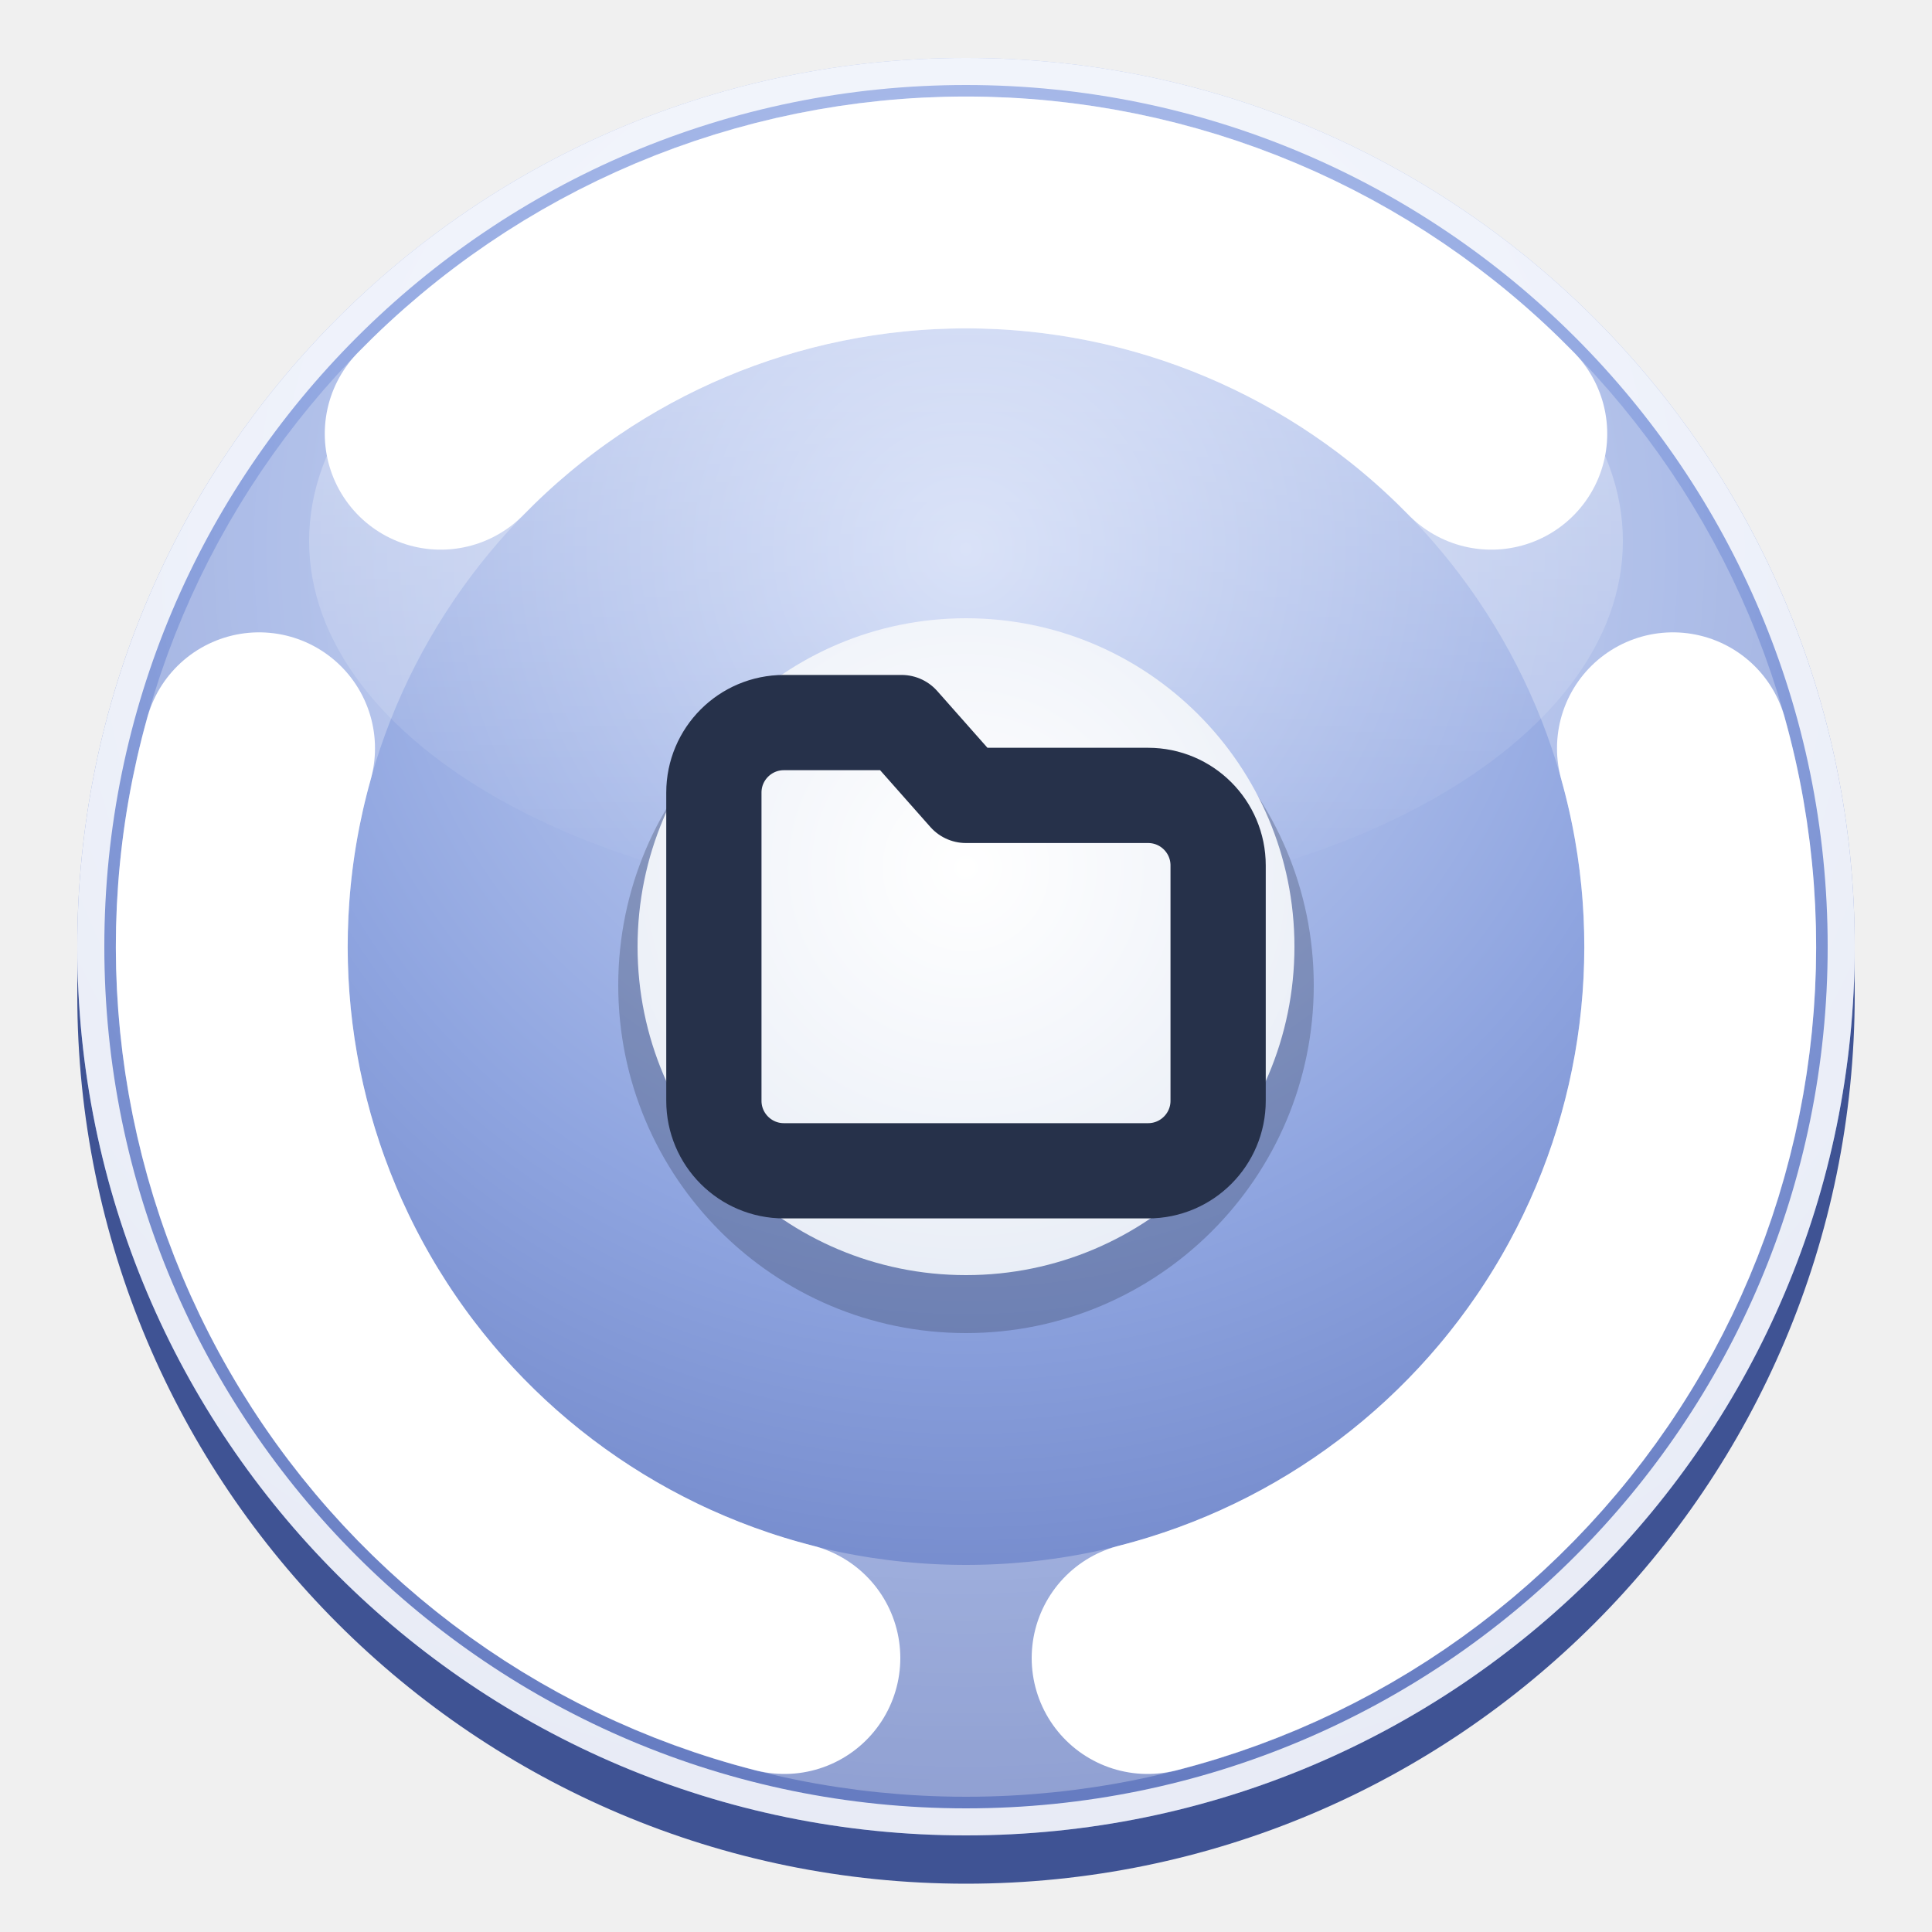
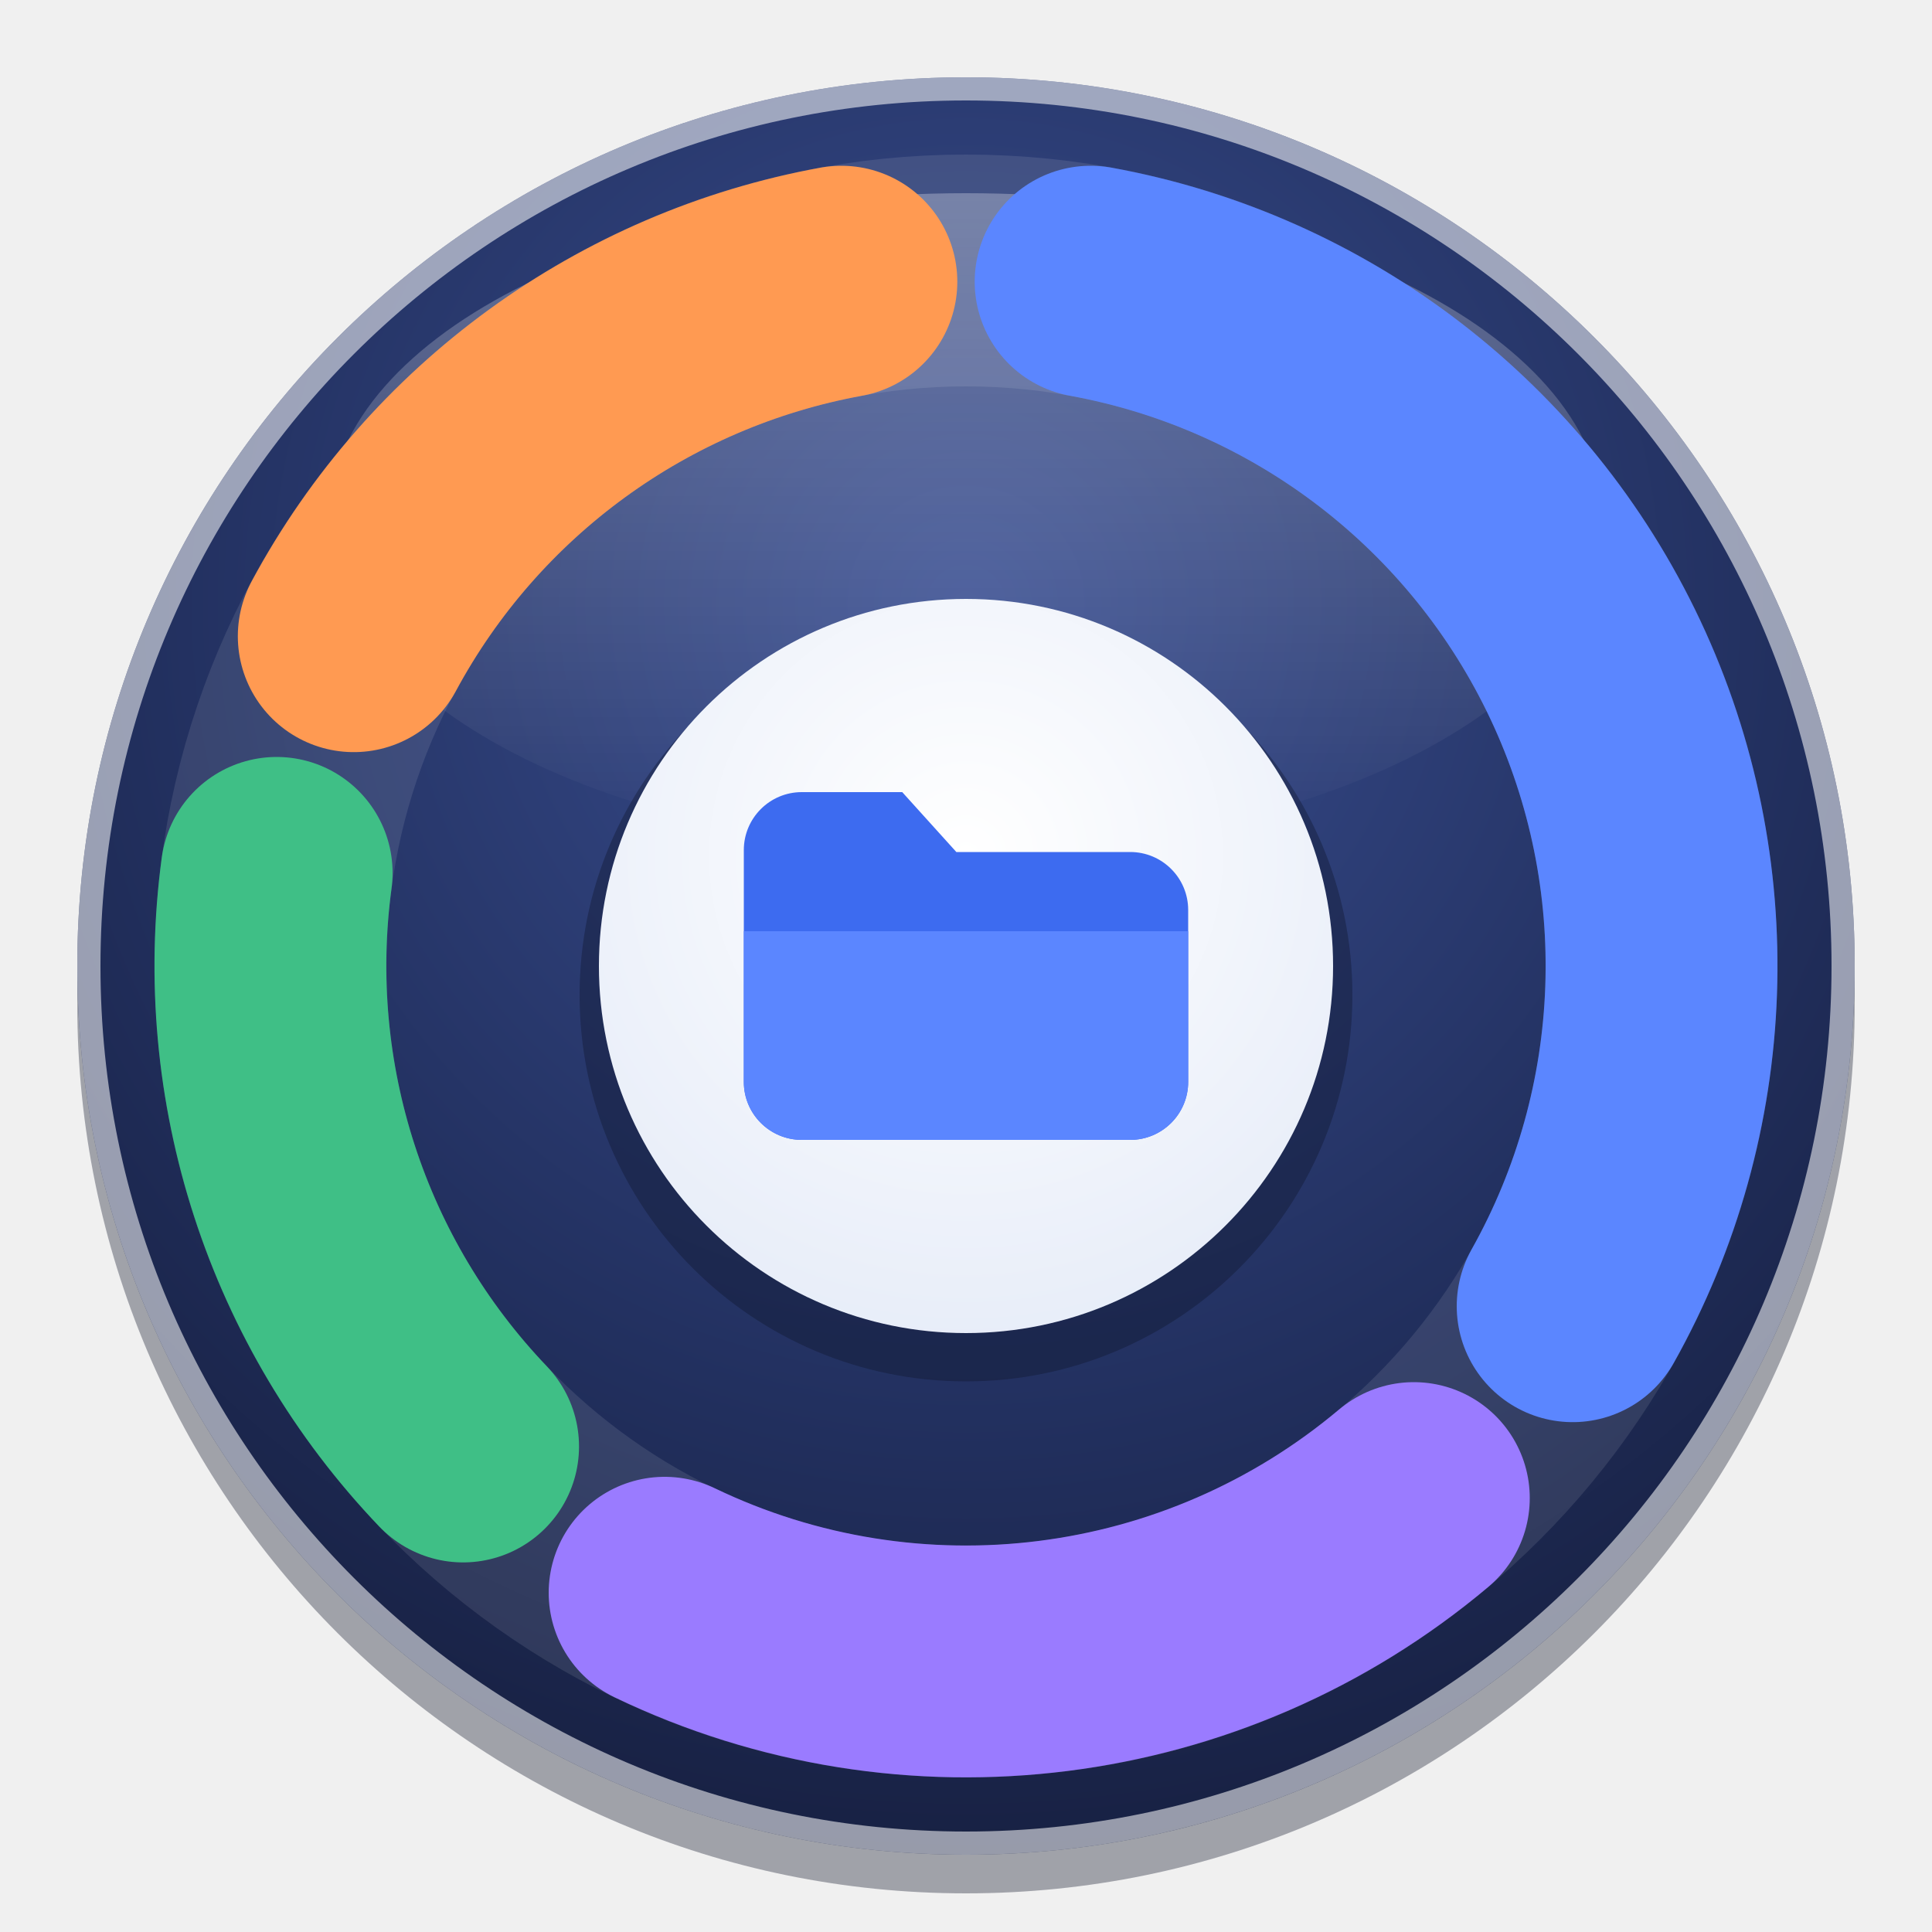
<svg xmlns="http://www.w3.org/2000/svg" width="22" height="22" viewBox="0 0 100 100">
  <defs>
-     <radialGradient id="glass" cx="50%" cy="28%" r="78%">
-       <stop offset="0" stop-color="#cfdaf6" />
-       <stop offset=".5" stop-color="#8fa5e0" />
-       <stop offset="1" stop-color="#5a70b8" />
+     <radialGradient id="fb" cx="50%" cy="30%" r="75%">
+       <stop offset="0" stop-color="#3a4f92" />
+       <stop offset=".6" stop-color="#22305f" />
+       <stop offset="1" stop-color="#151d3c" />
    </radialGradient>
-     <linearGradient id="sheen" x1="0" y1="0" x2="0" y2="1">
-       <stop offset="0" stop-color="#ffffff" stop-opacity=".45" />
+     <linearGradient id="fs" x1="0" y1="0" x2="0" y2="1">
+       <stop offset="0" stop-color="#ffffff" stop-opacity=".28" />
      <stop offset="1" stop-color="#ffffff" stop-opacity="0" />
    </linearGradient>
-     <radialGradient id="core" cx="50%" cy="38%" r="65%">
+     <radialGradient id="fc" cx="50%" cy="35%" r="70%">
      <stop offset="0" stop-color="#ffffff" />
-       <stop offset="1" stop-color="#e8edf6" />
+       <stop offset="1" stop-color="#e6ecf8" />
    </radialGradient>
  </defs>
-   <ellipse cx="50" cy="54" rx="44" ry="42" fill="#1c2438" opacity=".22" />
-   <circle cx="50" cy="51.5" r="46" fill="#3f5394" />
-   <circle cx="50" cy="49" r="46" fill="url(#glass)" />
-   <ellipse cx="50" cy="28" rx="34" ry="19" fill="url(#sheen)" />
-   <circle cx="50" cy="49" r="45.3" fill="none" stroke="#ffffff" stroke-opacity=".85" stroke-width="1.4" />
-   <g transform="translate(0 -1)">
-     <circle cx="50" cy="50" r="38" fill="none" stroke="#ffffff" stroke-opacity=".28" stroke-width="12" />
-     <path d="M22.81,23.45 A38,38 0 0 1 77.19,23.45" fill="none" stroke="#ffffff" stroke-width="12" stroke-linecap="round" />
-     <path d="M86.59,39.73 A38,38 0 0 1 59.40,86.82" fill="none" stroke="#ffffff" stroke-width="12" stroke-linecap="round" />
-     <path d="M40.60,86.82 A38,38 0 0 1 13.41,39.73" fill="none" stroke="#ffffff" stroke-width="12" stroke-linecap="round" />
-     <circle cx="50" cy="52" r="18" fill="#1c2438" opacity=".25" />
-     <circle cx="50" cy="50" r="17" fill="url(#core)" />
-     <g transform="translate(50 50) scale(1.45) translate(-50 -50)">
-       <path d="M41 44.5a2.5 2.5 0 0 1 2.5-2.5h4.2l2.3 2.6h6.5a2.5 2.5 0 0 1 2.5 2.5v8.4a2.5 2.5 0 0 1-2.5 2.5H43.5a2.5 2.5 0 0 1-2.5-2.5z" fill="none" stroke="#26314a" stroke-width="3.4" stroke-linejoin="round" />
-     </g>
-   </g>
+   <circle cx="50" cy="52" r="46" fill="#0b1026" opacity=".35" />
+   <circle cx="50" cy="50" r="46" fill="url(#fb)" />
+   <ellipse cx="50" cy="27" rx="33" ry="17" fill="url(#fs)" />
+   <circle cx="50" cy="50" r="45.4" fill="none" stroke="#ffffff" stroke-opacity=".55" stroke-width="1.2" />
+   <circle cx="50" cy="50" r="36" fill="none" stroke="#ffffff" stroke-opacity=".1" stroke-width="12" />
+   <path d="M56.45,14.58 A36,36 0 0 1 81.40,67.61" fill="none" stroke="#5b86ff" stroke-width="12" stroke-linecap="round" />
+   <path d="M73.18,77.54 A36,36 0 0 1 34.40,82.44" fill="none" stroke="#9a7bff" stroke-width="12" stroke-linecap="round" />
+   <path d="M23.97,74.87 A36,36 0 0 1 14.32,45.18" fill="none" stroke="#3fbf86" stroke-width="12" stroke-linecap="round" />
+   <path d="M18.31,32.93 A36,36 0 0 1 43.55,14.58" fill="none" stroke="#ff9a52" stroke-width="12" stroke-linecap="round" />
+   <circle cx="50" cy="51.5" r="20" fill="#0b1026" opacity=".35" />
+   <circle cx="50" cy="50" r="19" fill="url(#fc)" />
+   <path d="M38.5 44a3 3 0 0 1 3-3h5.2l2.8 3.1h9a3 3 0 0 1 3 3V56a3 3 0 0 1-3 3h-17a3 3 0 0 1-3-3z" fill="#3d6bf0" />
+   <path d="M38.5 48.2h23V56a3 3 0 0 1-3 3h-17a3 3 0 0 1-3-3z" fill="#5b86ff" />
</svg>
